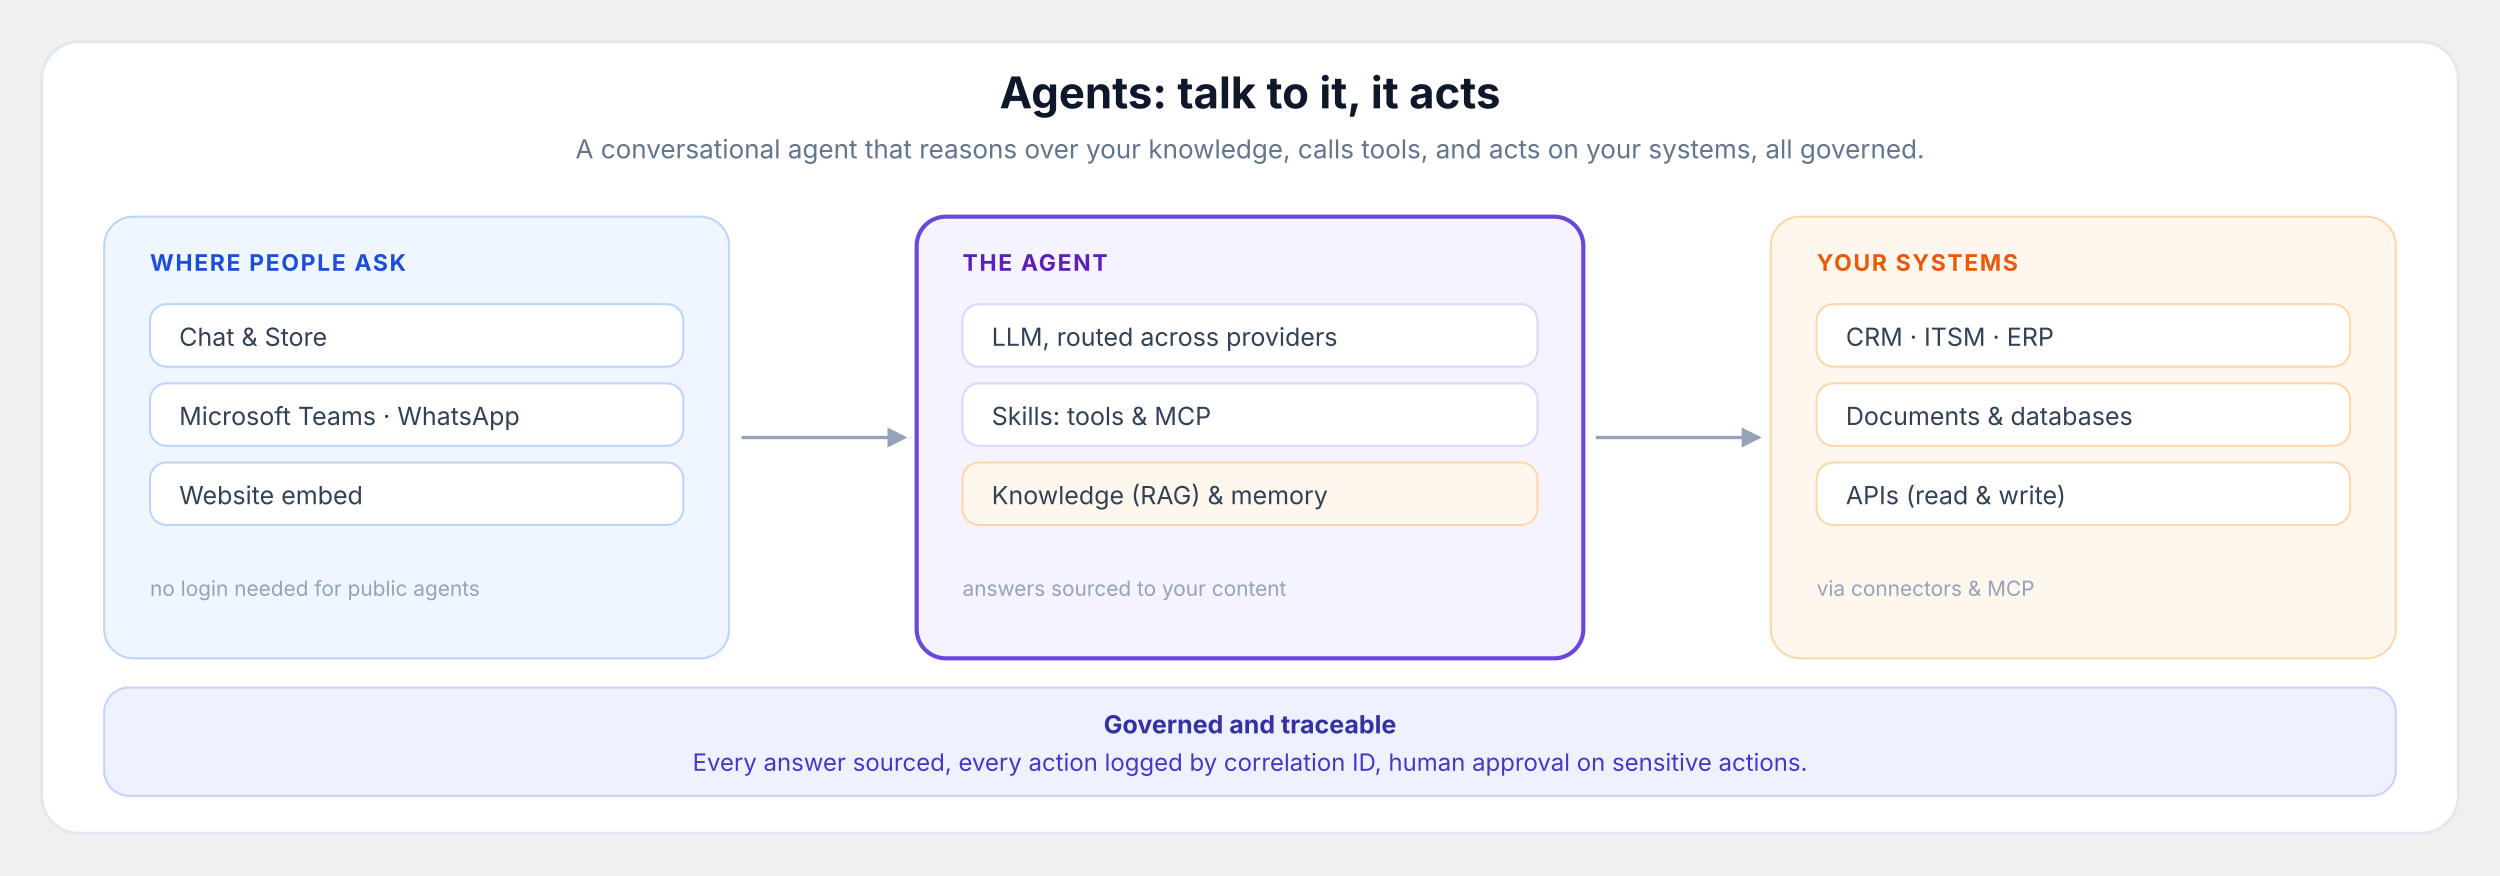
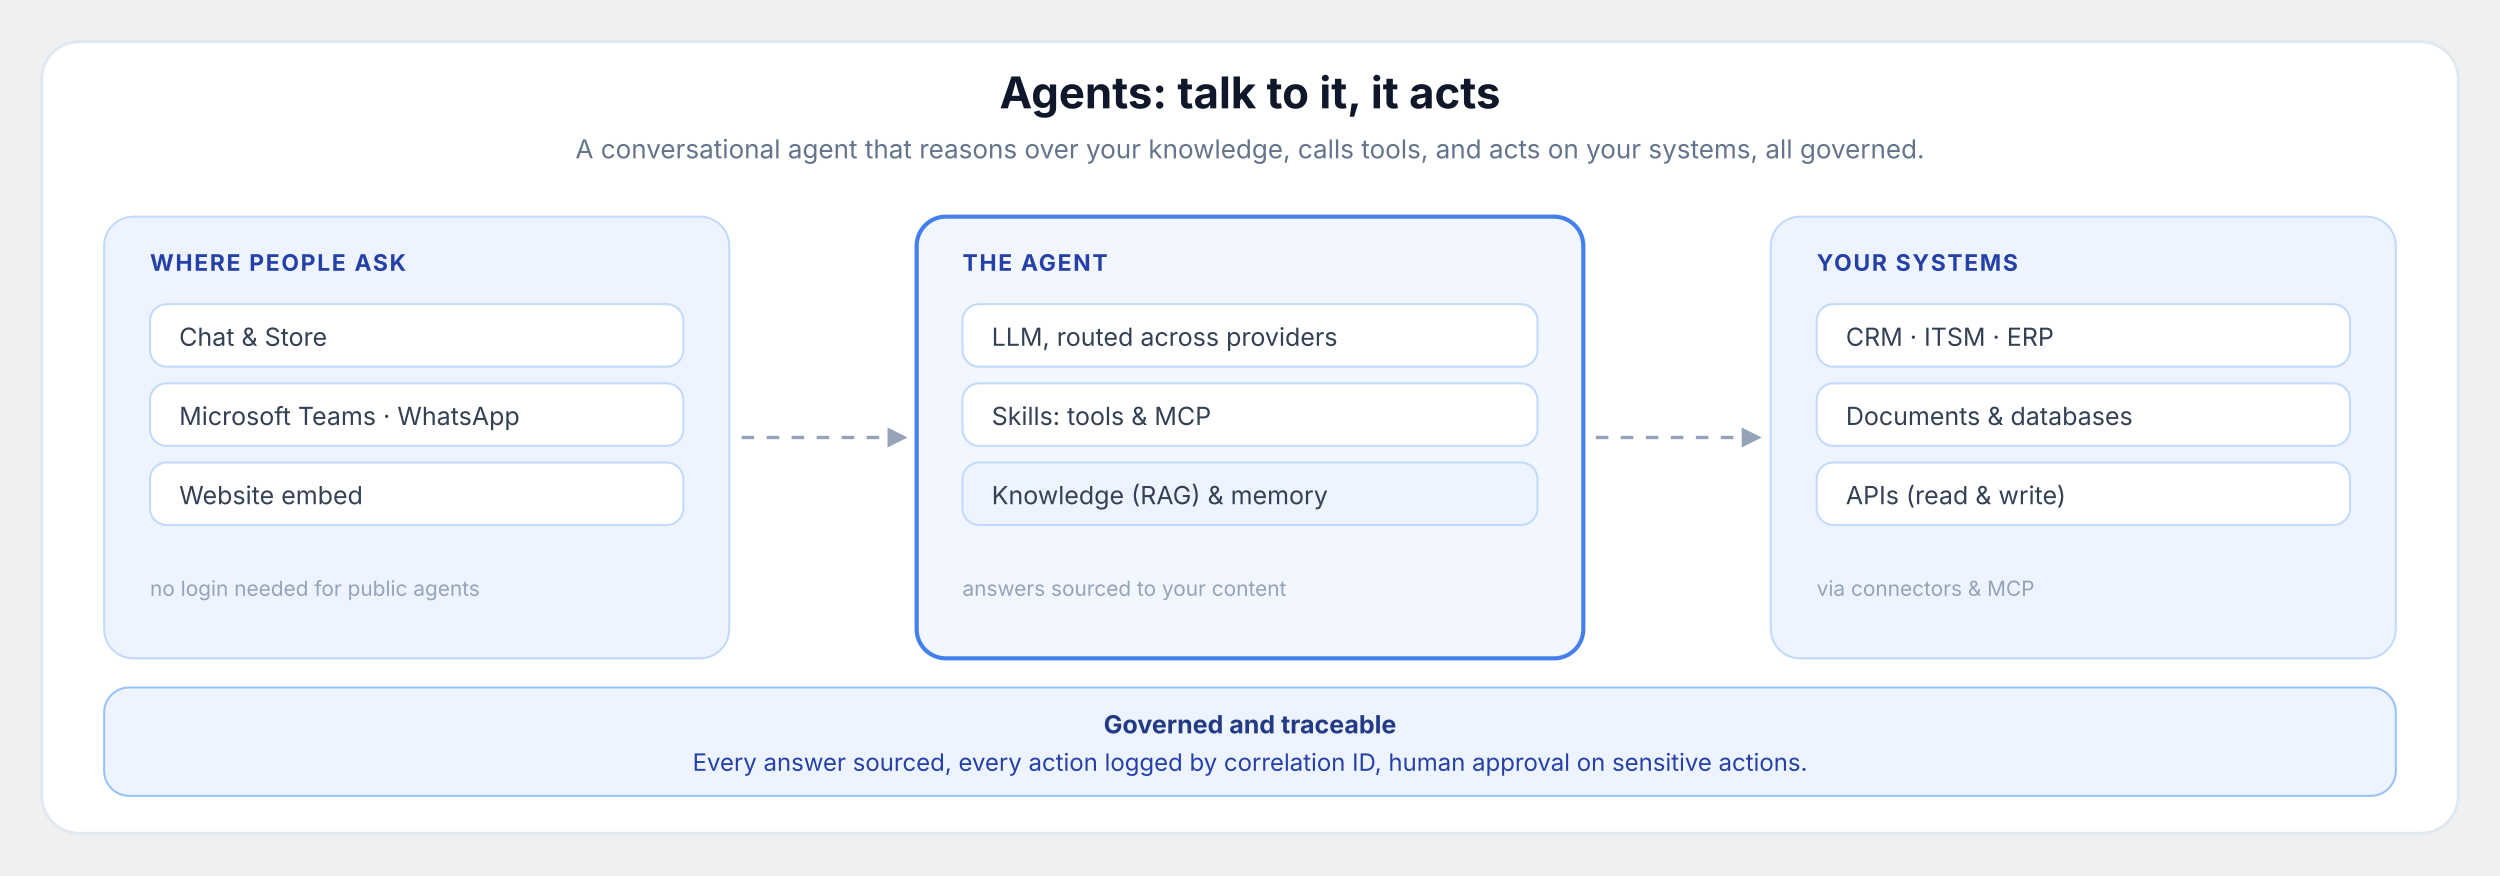
- <svg xmlns="http://www.w3.org/2000/svg" viewBox="0 0 1200 420" font-family="'Satoshi','Inter',system-ui,-apple-system,sans-serif">
+ <svg xmlns="http://www.w3.org/2000/svg" viewBox="0 0 1200 420" font-family="'PP Telegraf','Inter',system-ui,-apple-system,sans-serif">
+   <style>line[marker-end],path[marker-end]{stroke-dasharray:6 6;animation:pflow 1.5s linear infinite}@keyframes pflow{to{stroke-dashoffset:-24}}@media (prefers-reduced-motion:reduce){line[marker-end],path[marker-end]{animation:none}}</style>
  <defs>
    <marker id="ar" markerWidth="10" markerHeight="10" refX="5" refY="3" orient="auto">
      <path d="M0,0 L6,3 L0,6 Z" fill="#94A3B8" />
    </marker>
    <style>.k{font-size:11px;font-weight:700;letter-spacing:0.8px}.r{font-size:12px;fill:#334155}.s{font-size:10px;fill:#94A3B8}</style>
  </defs>
  <rect x="20" y="20" width="1160" height="380" rx="18" fill="#FFFFFF" stroke="#E2E8F0" stroke-width="1.5" />
  <text x="600" y="52" text-anchor="middle" font-size="21" font-weight="700" fill="#0F172A">Agents: talk to it, it acts</text>
  <text x="600" y="76" text-anchor="middle" font-size="12.5" fill="#64748B">A conversational agent that reasons over your knowledge, calls tools, and acts on your systems, all governed.</text>
-   <rect x="50" y="104" width="300" height="212" rx="14" fill="#EFF6FF" stroke="#BFD3FF" />
-   <text x="72" y="130" class="k" fill="#1D4ED8">WHERE PEOPLE ASK</text>
-   <rect x="72" y="146" width="256" height="30" rx="8" fill="#FFFFFF" stroke="#BFD3FF" />
+   <rect x="50" y="104" width="300" height="212" rx="14" fill="#eef4ff" stroke="#c2dafb" />
+   <text x="72" y="130" class="k" fill="#2541a8">WHERE PEOPLE ASK</text>
+   <rect x="72" y="146" width="256" height="30" rx="8" fill="#FFFFFF" stroke="#c2dafb" />
  <text x="86" y="166" class="r">Chat &amp; Store</text>
-   <rect x="72" y="184" width="256" height="30" rx="8" fill="#FFFFFF" stroke="#BFD3FF" />
+   <rect x="72" y="184" width="256" height="30" rx="8" fill="#FFFFFF" stroke="#c2dafb" />
  <text x="86" y="204" class="r">Microsoft Teams · WhatsApp</text>
-   <rect x="72" y="222" width="256" height="30" rx="8" fill="#FFFFFF" stroke="#BFD3FF" />
+   <rect x="72" y="222" width="256" height="30" rx="8" fill="#FFFFFF" stroke="#c2dafb" />
  <text x="86" y="242" class="r">Website embed</text>
  <text x="72" y="286" class="s">no login needed for public agents</text>
  <line x1="356" y1="210" x2="434" y2="210" stroke="#94A3B8" stroke-width="1.6" marker-end="url(#ar)" />
-   <rect x="440" y="104" width="320" height="212" rx="14" fill="#F5F3FF" stroke="#6B47D9" stroke-width="2" />
-   <text x="462" y="130" class="k" fill="#5B21B6">THE AGENT</text>
-   <rect x="462" y="146" width="276" height="30" rx="8" fill="#FFFFFF" stroke="#DDD6FE" />
+   <rect x="440" y="104" width="320" height="212" rx="14" fill="#f2f6ff" stroke="#4480ed" stroke-width="2" />
+   <text x="462" y="130" class="k" fill="#2541a8">THE AGENT</text>
+   <rect x="462" y="146" width="276" height="30" rx="8" fill="#FFFFFF" stroke="#c2dafb" />
  <text x="476" y="166" class="r">LLM, routed across providers</text>
-   <rect x="462" y="184" width="276" height="30" rx="8" fill="#FFFFFF" stroke="#DDD6FE" />
+   <rect x="462" y="184" width="276" height="30" rx="8" fill="#FFFFFF" stroke="#c2dafb" />
  <text x="476" y="204" class="r">Skills: tools &amp; MCP</text>
-   <rect x="462" y="222" width="276" height="30" rx="8" fill="#FFF7ED" stroke="#FED7AA" />
-   <text x="476" y="242" class="r" fill="#9A3412">Knowledge (RAG) &amp; memory</text>
+   <rect x="462" y="222" width="276" height="30" rx="8" fill="#eef4ff" stroke="#c2dafb" />
+   <text x="476" y="242" class="r" fill="#2541a8">Knowledge (RAG) &amp; memory</text>
  <text x="462" y="286" class="s">answers sourced to your content</text>
  <line x1="766" y1="210" x2="844" y2="210" stroke="#94A3B8" stroke-width="1.6" marker-end="url(#ar)" />
-   <rect x="850" y="104" width="300" height="212" rx="14" fill="#FFF7ED" stroke="#FED7AA" />
-   <text x="872" y="130" class="k" fill="#EA580C">YOUR SYSTEMS</text>
-   <rect x="872" y="146" width="256" height="30" rx="8" fill="#FFFFFF" stroke="#FED7AA" />
+   <rect x="850" y="104" width="300" height="212" rx="14" fill="#eef4ff" stroke="#c2dafb" />
+   <text x="872" y="130" class="k" fill="#2541a8">YOUR SYSTEMS</text>
+   <rect x="872" y="146" width="256" height="30" rx="8" fill="#FFFFFF" stroke="#c2dafb" />
  <text x="886" y="166" class="r">CRM · ITSM · ERP</text>
-   <rect x="872" y="184" width="256" height="30" rx="8" fill="#FFFFFF" stroke="#FED7AA" />
+   <rect x="872" y="184" width="256" height="30" rx="8" fill="#FFFFFF" stroke="#c2dafb" />
  <text x="886" y="204" class="r">Documents &amp; databases</text>
-   <rect x="872" y="222" width="256" height="30" rx="8" fill="#FFFFFF" stroke="#FED7AA" />
+   <rect x="872" y="222" width="256" height="30" rx="8" fill="#FFFFFF" stroke="#c2dafb" />
  <text x="886" y="242" class="r">APIs (read &amp; write)</text>
  <text x="872" y="286" class="s">via connectors &amp; MCP</text>
-   <rect x="50" y="330" width="1100" height="52" rx="12" fill="#EEF2FF" stroke="#C7D2FE" />
-   <text x="600" y="352" text-anchor="middle" font-size="12" font-weight="700" fill="#3730A3">Governed and traceable</text>
-   <text x="600" y="370" text-anchor="middle" font-size="11.5" fill="#4338CA">Every answer sourced, every action logged by correlation ID, human approval on sensitive actions.</text>
+   <rect x="50" y="330" width="1100" height="52" rx="12" fill="#eef4ff" stroke="#98c3f8" />
+   <text x="600" y="352" text-anchor="middle" font-size="12" font-weight="700" fill="#233b85">Governed and traceable</text>
+   <text x="600" y="370" text-anchor="middle" font-size="11.5" fill="#2541a8">Every answer sourced, every action logged by correlation ID, human approval on sensitive actions.</text>
</svg>
